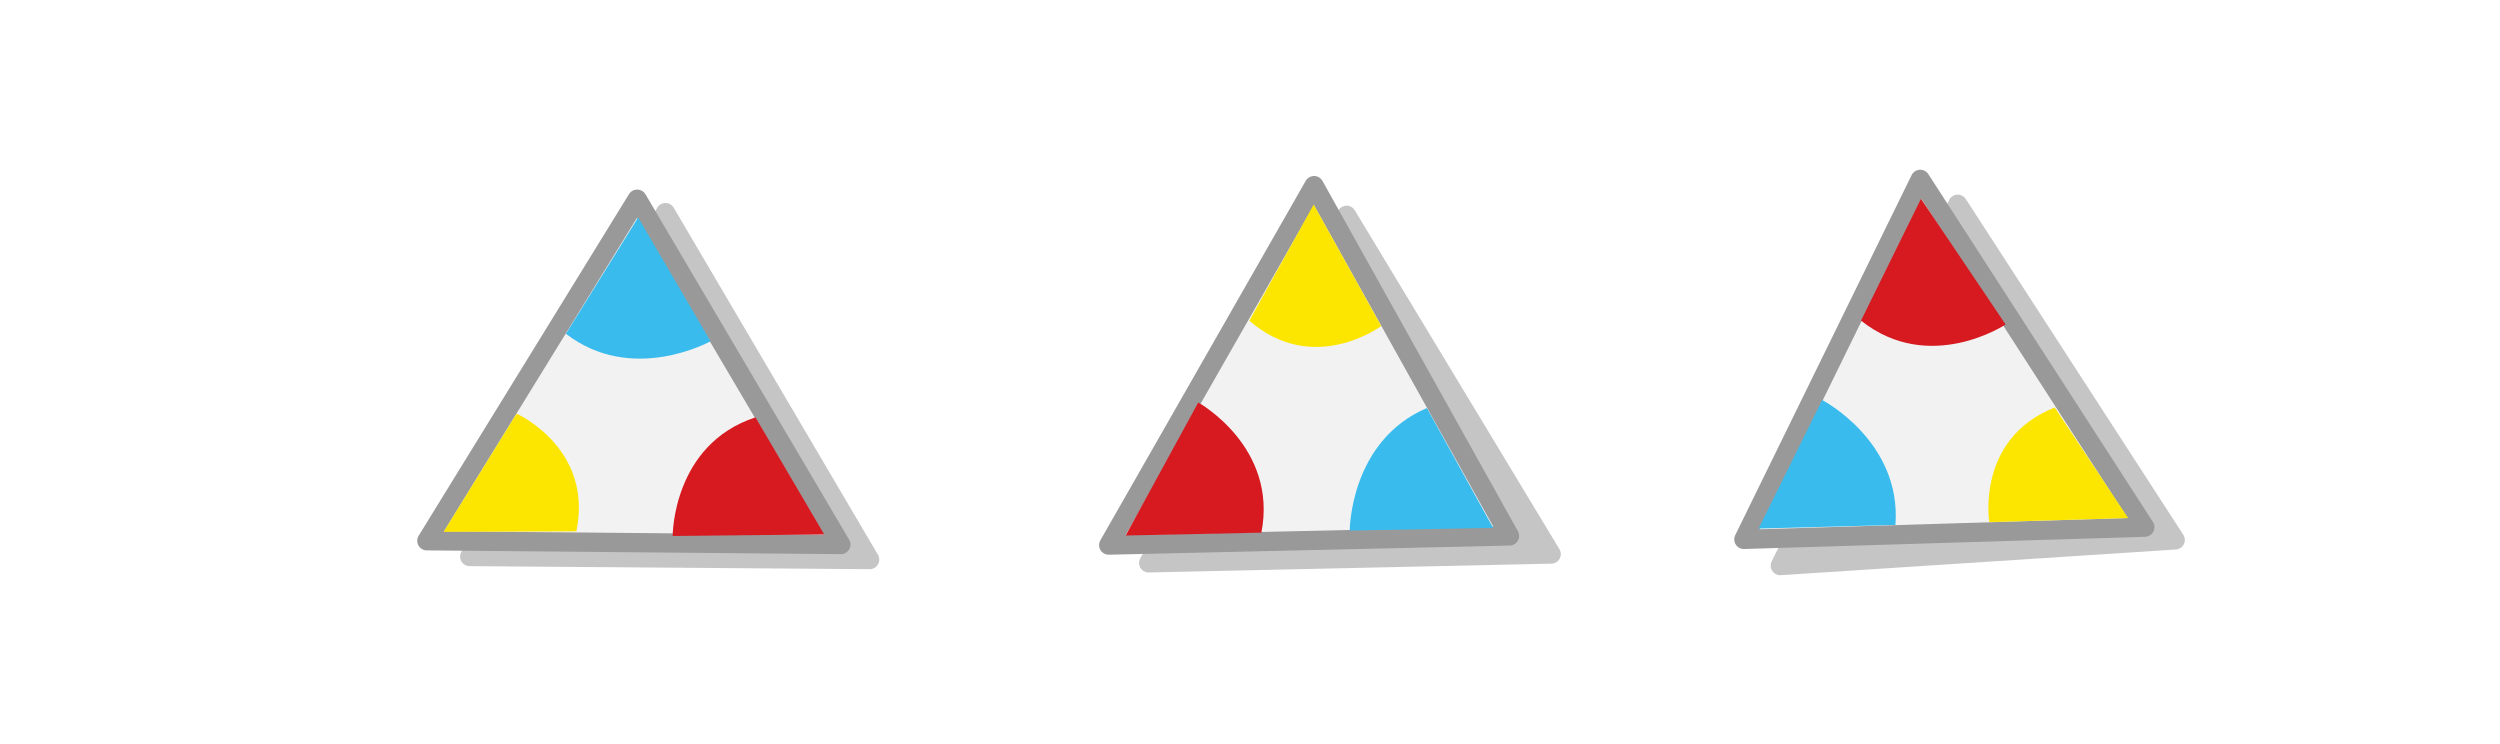
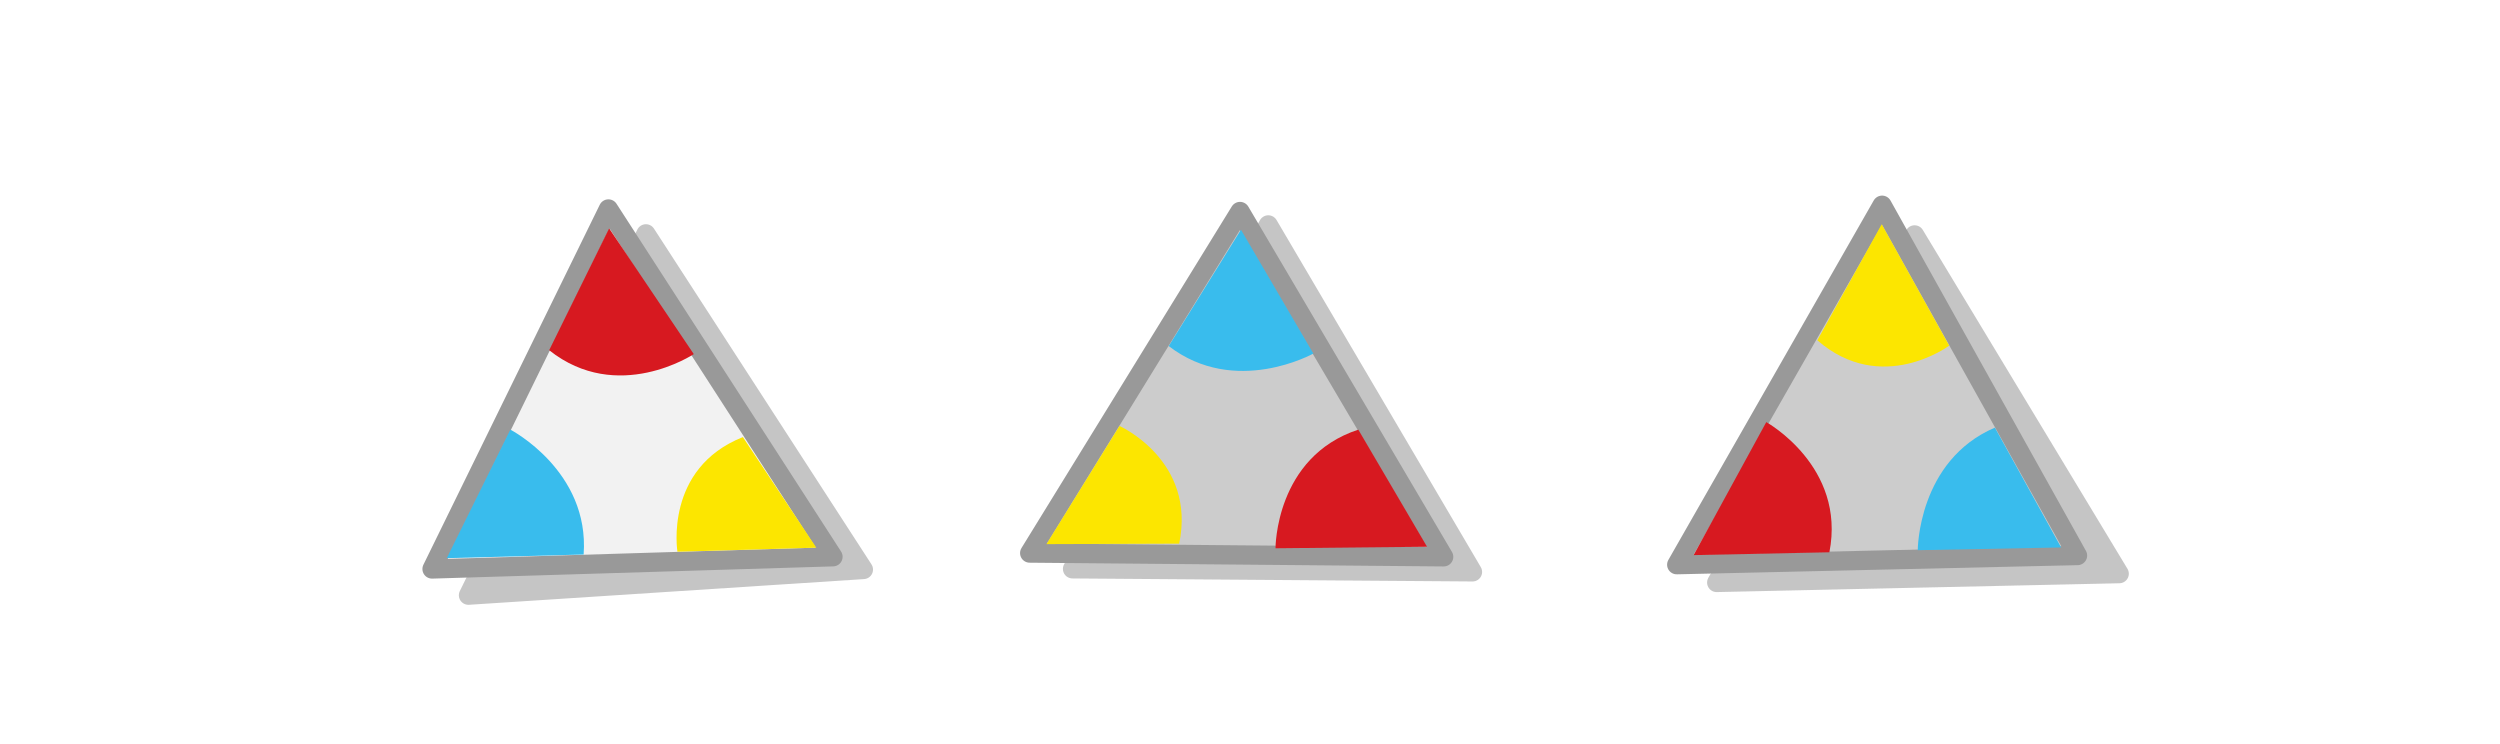
<svg xmlns="http://www.w3.org/2000/svg" viewBox="0 0 595.3 177" version="1.1" id="svg3397">
  <defs id="defs3401" />
  <g id="layer1" style="display:inline">
-     <text xml:space="preserve" style="font-style:normal;font-weight:normal;font-size:39.762px;line-height:1.25;font-family:sans-serif;letter-spacing:0px;word-spacing:0px;fill:#000000;fill-opacity:1;stroke:none;stroke-width:0.994" x="393.895" y="-31.518" id="text1739" />
-     <g id="g1779" transform="matrix(1.091619,0,0,1.091619,-188.2861,-3.402827)" style="display:inline">
-       <path style="opacity:0.57;fill:#999999;stroke:#999999;stroke-width:4.165;stroke-linecap:butt;stroke-linejoin:round;stroke-miterlimit:4;stroke-dasharray:none;stroke-opacity:1" d="M 362.2,125.191 317.644,49.477 274.924,124.53 Z" id="path1725-3" />
-       <path style="fill:#f2f2f2;stroke:#999999;stroke-width:4.2;stroke-linecap:butt;stroke-linejoin:round;stroke-miterlimit:4;stroke-dasharray:none;stroke-opacity:1" d="M 355.899,121.897 311.474,46.568 265.595,121.078 Z" id="path1725" />
-       <path style="fill:#39bced;fill-opacity:1;stroke:#000000;stroke-width:0;stroke-linecap:butt;stroke-linejoin:miter;stroke-miterlimit:4;stroke-dasharray:none;stroke-opacity:1" d="m 295.924,75.922 c 14.507,11.167 31.546,1.635 31.546,1.635 L 311.684,50.552 Z" id="path1742" />
-       <path style="fill:#d71920;fill-opacity:1;stroke:#000000;stroke-width:0;stroke-linecap:butt;stroke-linejoin:miter;stroke-miterlimit:4;stroke-dasharray:none;stroke-opacity:1" d="m 337.278,94.155 c -18.135,5.947 -18.061,25.877 -18.061,25.877 l 33.059,-0.334 z" id="path1742-6" />
-       <path style="fill:#fce600;fill-opacity:1;stroke:#000000;stroke-width:0;stroke-linecap:butt;stroke-linejoin:miter;stroke-miterlimit:4;stroke-dasharray:none;stroke-opacity:1" d="M 298.206,119.022 C 301.983,100.862 285.178,93.346 285.178,93.346 L 269.253,119.129 Z" id="path1742-6-7" />
+     <g id="g1779-8" transform="matrix(1.091619,0,0,1.091619,-44.73956,-0.4742362)" style="display:inline">
+       <path style="opacity:0.57;fill:#999999;stroke:#999999;stroke-width:4.165;stroke-linecap:butt;stroke-linejoin:round;stroke-miterlimit:4;stroke-dasharray:none;stroke-opacity:1" d="M 362.2,125.191 317.644,49.477 274.924,124.53 Z" id="path1725-3-5" />
+       <path style="fill:#cccccc;stroke:#999999;stroke-width:4.2;stroke-linecap:butt;stroke-linejoin:round;stroke-miterlimit:4;stroke-dasharray:none;stroke-opacity:1" d="M 355.899,121.897 311.474,46.568 265.595,121.078 Z" id="path1725-0" />
+       <path style="fill:#39bced;fill-opacity:1;stroke:#000000;stroke-width:0;stroke-linecap:butt;stroke-linejoin:miter;stroke-miterlimit:4;stroke-dasharray:none;stroke-opacity:1" d="m 295.924,75.922 c 14.507,11.167 31.546,1.635 31.546,1.635 L 311.684,50.552 Z" id="path1742-64" />
+       <path style="fill:#d71920;fill-opacity:1;stroke:#000000;stroke-width:0;stroke-linecap:butt;stroke-linejoin:miter;stroke-miterlimit:4;stroke-dasharray:none;stroke-opacity:1" d="m 337.278,94.155 c -18.135,5.947 -18.061,25.877 -18.061,25.877 l 33.059,-0.334 z" id="path1742-6-6" />
+       <path style="fill:#fce600;fill-opacity:1;stroke:#000000;stroke-width:0;stroke-linecap:butt;stroke-linejoin:miter;stroke-miterlimit:4;stroke-dasharray:none;stroke-opacity:1" d="M 298.206,119.022 C 301.983,100.862 285.178,93.346 285.178,93.346 L 269.253,119.129 Z" id="path1742-6-7-2" />
    </g>
-     <g id="g1779-5" transform="matrix(-0.5328988,0.9527067,-0.9527067,-0.5328988,569.7963,-144.3121)" style="display:inline">
-       <path style="opacity:0.57;fill:#999999;stroke:#999999;stroke-width:4.165;stroke-linecap:butt;stroke-linejoin:round;stroke-miterlimit:4;stroke-dasharray:none;stroke-opacity:1" d="M 355.045,112.399 310.489,36.685 267.768,111.738 Z" id="path1725-3-3" />
-       <path style="fill:#f2f2f2;stroke:#999999;stroke-width:4.2;stroke-linecap:butt;stroke-linejoin:round;stroke-miterlimit:4;stroke-dasharray:none;stroke-opacity:1" d="M 355.899,121.897 311.474,46.568 265.595,121.078 Z" id="path1725-5" />
-       <path style="fill:#39bced;fill-opacity:1;stroke:#000000;stroke-width:0;stroke-linecap:butt;stroke-linejoin:miter;stroke-miterlimit:4;stroke-dasharray:none;stroke-opacity:1" d="m 295.924,75.922 c 14.507,11.167 31.546,1.635 31.546,1.635 L 311.684,50.552 Z" id="path1742-62" />
-       <path style="fill:#d71920;fill-opacity:1;stroke:#000000;stroke-width:0;stroke-linecap:butt;stroke-linejoin:miter;stroke-miterlimit:4;stroke-dasharray:none;stroke-opacity:1" d="m 337.278,94.155 c -18.135,5.947 -18.061,25.877 -18.061,25.877 l 33.059,-0.334 z" id="path1742-6-9" />
-       <path style="fill:#fce600;fill-opacity:1;stroke:#000000;stroke-width:0;stroke-linecap:butt;stroke-linejoin:miter;stroke-miterlimit:4;stroke-dasharray:none;stroke-opacity:1" d="M 298.206,119.022 C 301.983,100.862 285.178,93.346 285.178,93.346 L 269.253,119.129 Z" id="path1742-6-7-1" />
+     <g id="g1779-5-5" transform="matrix(-0.5328988,0.9527067,-0.9527067,-0.5328988,705.0515,-139.6429)" style="display:inline">
+       <path style="opacity:0.57;fill:#999999;stroke:#999999;stroke-width:4.165;stroke-linecap:butt;stroke-linejoin:round;stroke-miterlimit:4;stroke-dasharray:none;stroke-opacity:1" d="M 355.045,112.399 310.489,36.685 267.768,111.738 Z" id="path1725-3-3-8" />
+       <path style="fill:#cccccc;stroke:#999999;stroke-width:4.2;stroke-linecap:butt;stroke-linejoin:round;stroke-miterlimit:4;stroke-dasharray:none;stroke-opacity:1" d="M 355.899,121.897 311.474,46.568 265.595,121.078 Z" id="path1725-5-6" />
+       <path style="fill:#39bced;fill-opacity:1;stroke:#000000;stroke-width:0;stroke-linecap:butt;stroke-linejoin:miter;stroke-miterlimit:4;stroke-dasharray:none;stroke-opacity:1" d="m 295.924,75.922 c 14.507,11.167 31.546,1.635 31.546,1.635 L 311.684,50.552 Z" id="path1742-62-2" />
+       <path style="fill:#d71920;fill-opacity:1;stroke:#000000;stroke-width:0;stroke-linecap:butt;stroke-linejoin:miter;stroke-miterlimit:4;stroke-dasharray:none;stroke-opacity:1" d="m 337.278,94.155 c -18.135,5.947 -18.061,25.877 -18.061,25.877 l 33.059,-0.334 z" id="path1742-6-9-8" />
+       <path style="fill:#fce600;fill-opacity:1;stroke:#000000;stroke-width:0;stroke-linecap:butt;stroke-linejoin:miter;stroke-miterlimit:4;stroke-dasharray:none;stroke-opacity:1" d="M 298.206,119.022 C 301.983,100.862 285.178,93.346 285.178,93.346 L 269.253,119.129 Z" id="path1742-6-7-1-4" />
    </g>
-     <g id="g1779-5-2" transform="matrix(-0.6004419,-0.9116473,0.9116473,-0.6004419,559.8188,440.3558)" style="display:inline">
-       <path style="opacity:0.57;fill:#999999;stroke:#999999;stroke-width:4.165;stroke-linecap:butt;stroke-linejoin:round;stroke-miterlimit:4;stroke-dasharray:none;stroke-opacity:1" d="M 346.882,125.754 302.326,50.04 259.606,125.093 Z" id="path1725-3-3-7" />
-       <path style="fill:#f2f2f2;stroke:#999999;stroke-width:4.2;stroke-linecap:butt;stroke-linejoin:round;stroke-miterlimit:4;stroke-dasharray:none;stroke-opacity:1" d="M 355.899,121.897 311.474,46.568 265.595,121.078 Z" id="path1725-5-0" />
-       <path style="fill:#39bced;fill-opacity:1;stroke:#000000;stroke-width:0;stroke-linecap:butt;stroke-linejoin:miter;stroke-miterlimit:4;stroke-dasharray:none;stroke-opacity:1" d="m 295.924,75.922 c 14.507,11.167 31.546,1.635 31.546,1.635 L 311.684,50.552 Z" id="path1742-62-9" />
-       <path style="fill:#d71920;fill-opacity:1;stroke:#000000;stroke-width:0;stroke-linecap:butt;stroke-linejoin:miter;stroke-miterlimit:4;stroke-dasharray:none;stroke-opacity:1" d="m 337.278,94.155 c -18.135,5.947 -18.061,25.877 -18.061,25.877 l 33.059,-0.334 z" id="path1742-6-9-3" />
-       <path style="fill:#fce600;fill-opacity:1;stroke:#000000;stroke-width:0;stroke-linecap:butt;stroke-linejoin:miter;stroke-miterlimit:4;stroke-dasharray:none;stroke-opacity:1" d="M 298.206,119.022 C 301.983,100.862 285.178,93.346 285.178,93.346 L 269.253,119.129 Z" id="path1742-6-7-1-6" />
+     <g id="g1779-5-2-7" transform="matrix(-0.6004419,-0.9116473,0.9116473,-0.6004419,247.4458,447.4047)" style="display:inline">
+       <path style="opacity:0.57;fill:#999999;stroke:#999999;stroke-width:4.165;stroke-linecap:butt;stroke-linejoin:round;stroke-miterlimit:4;stroke-dasharray:none;stroke-opacity:1" d="M 346.882,125.754 302.326,50.04 259.606,125.093 Z" id="path1725-3-3-7-2" />
+       <path style="fill:#f2f2f2;stroke:#999999;stroke-width:4.2;stroke-linecap:butt;stroke-linejoin:round;stroke-miterlimit:4;stroke-dasharray:none;stroke-opacity:1" d="M 355.899,121.897 311.474,46.568 265.595,121.078 Z" id="path1725-5-0-4" />
+       <path style="fill:#39bced;fill-opacity:1;stroke:#000000;stroke-width:0;stroke-linecap:butt;stroke-linejoin:miter;stroke-miterlimit:4;stroke-dasharray:none;stroke-opacity:1" d="m 295.924,75.922 c 14.507,11.167 31.546,1.635 31.546,1.635 L 311.684,50.552 Z" id="path1742-62-9-0" />
+       <path style="fill:#d71920;fill-opacity:1;stroke:#000000;stroke-width:0;stroke-linecap:butt;stroke-linejoin:miter;stroke-miterlimit:4;stroke-dasharray:none;stroke-opacity:1" d="m 337.278,94.155 c -18.135,5.947 -18.061,25.877 -18.061,25.877 l 33.059,-0.334 z" id="path1742-6-9-3-6" />
+       <path style="fill:#fce600;fill-opacity:1;stroke:#000000;stroke-width:0;stroke-linecap:butt;stroke-linejoin:miter;stroke-miterlimit:4;stroke-dasharray:none;stroke-opacity:1" d="M 298.206,119.022 C 301.983,100.862 285.178,93.346 285.178,93.346 L 269.253,119.129 Z" id="path1742-6-7-1-6-2" />
    </g>
  </g>
</svg>
